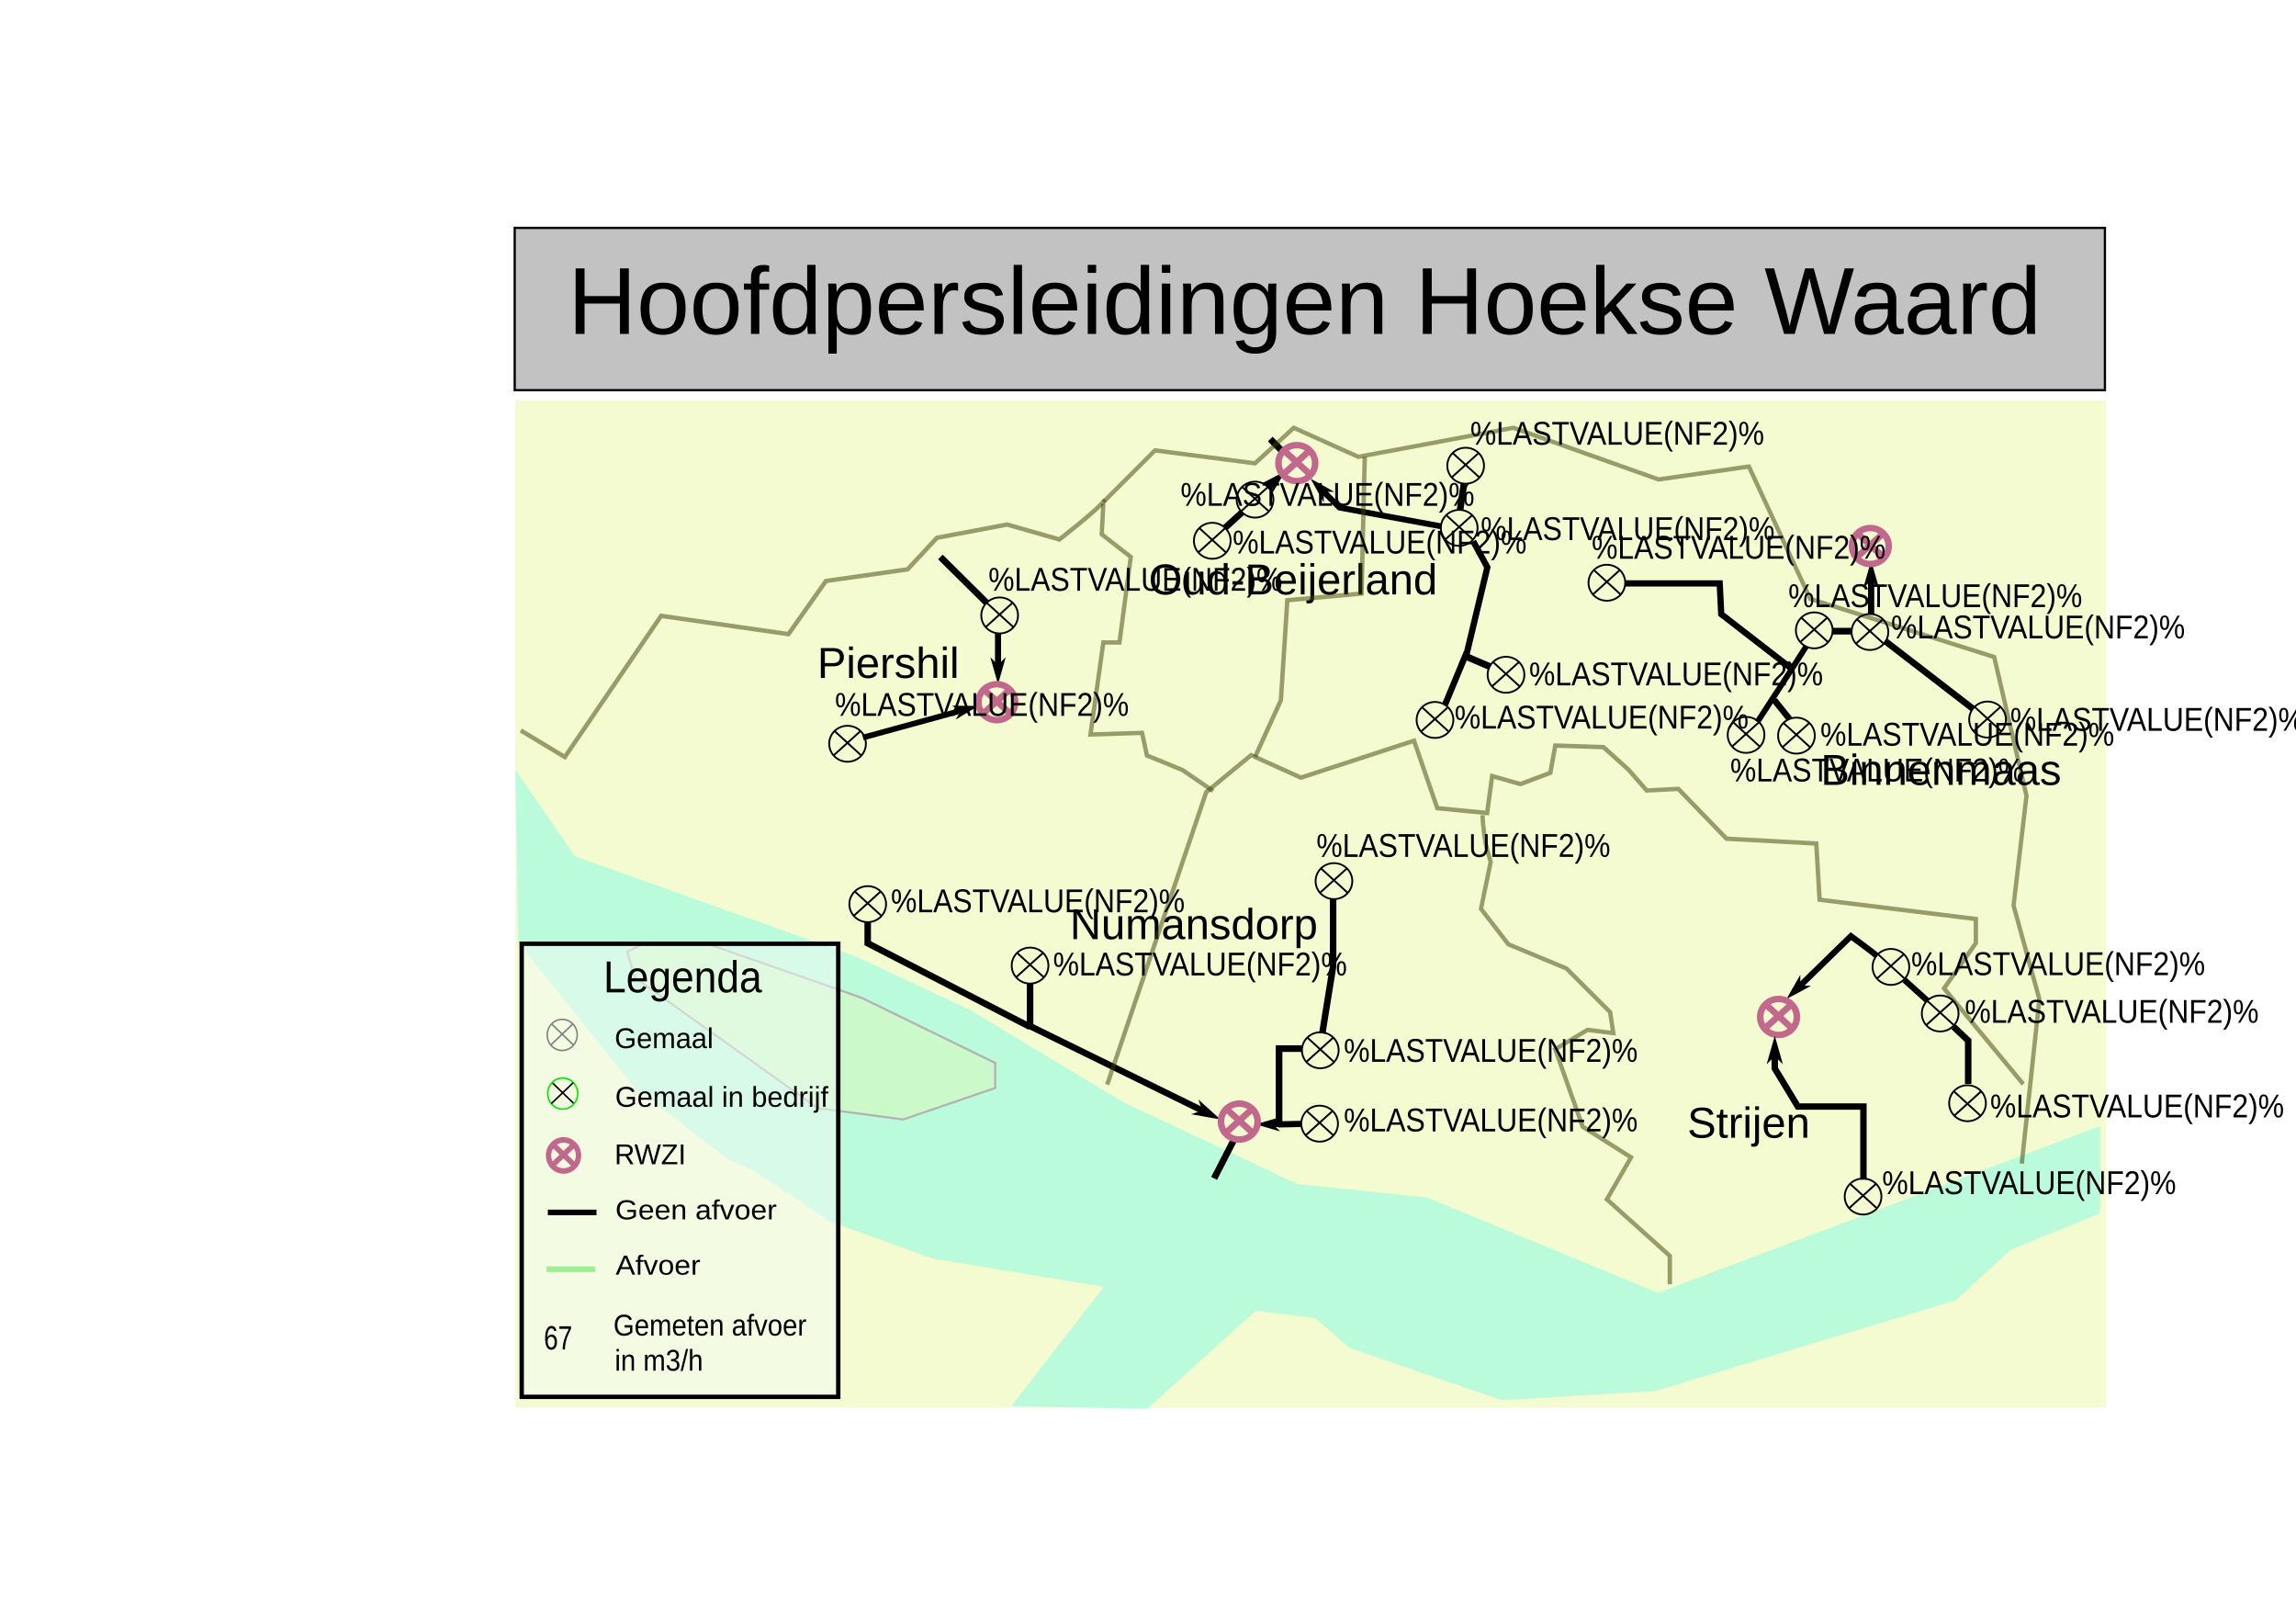
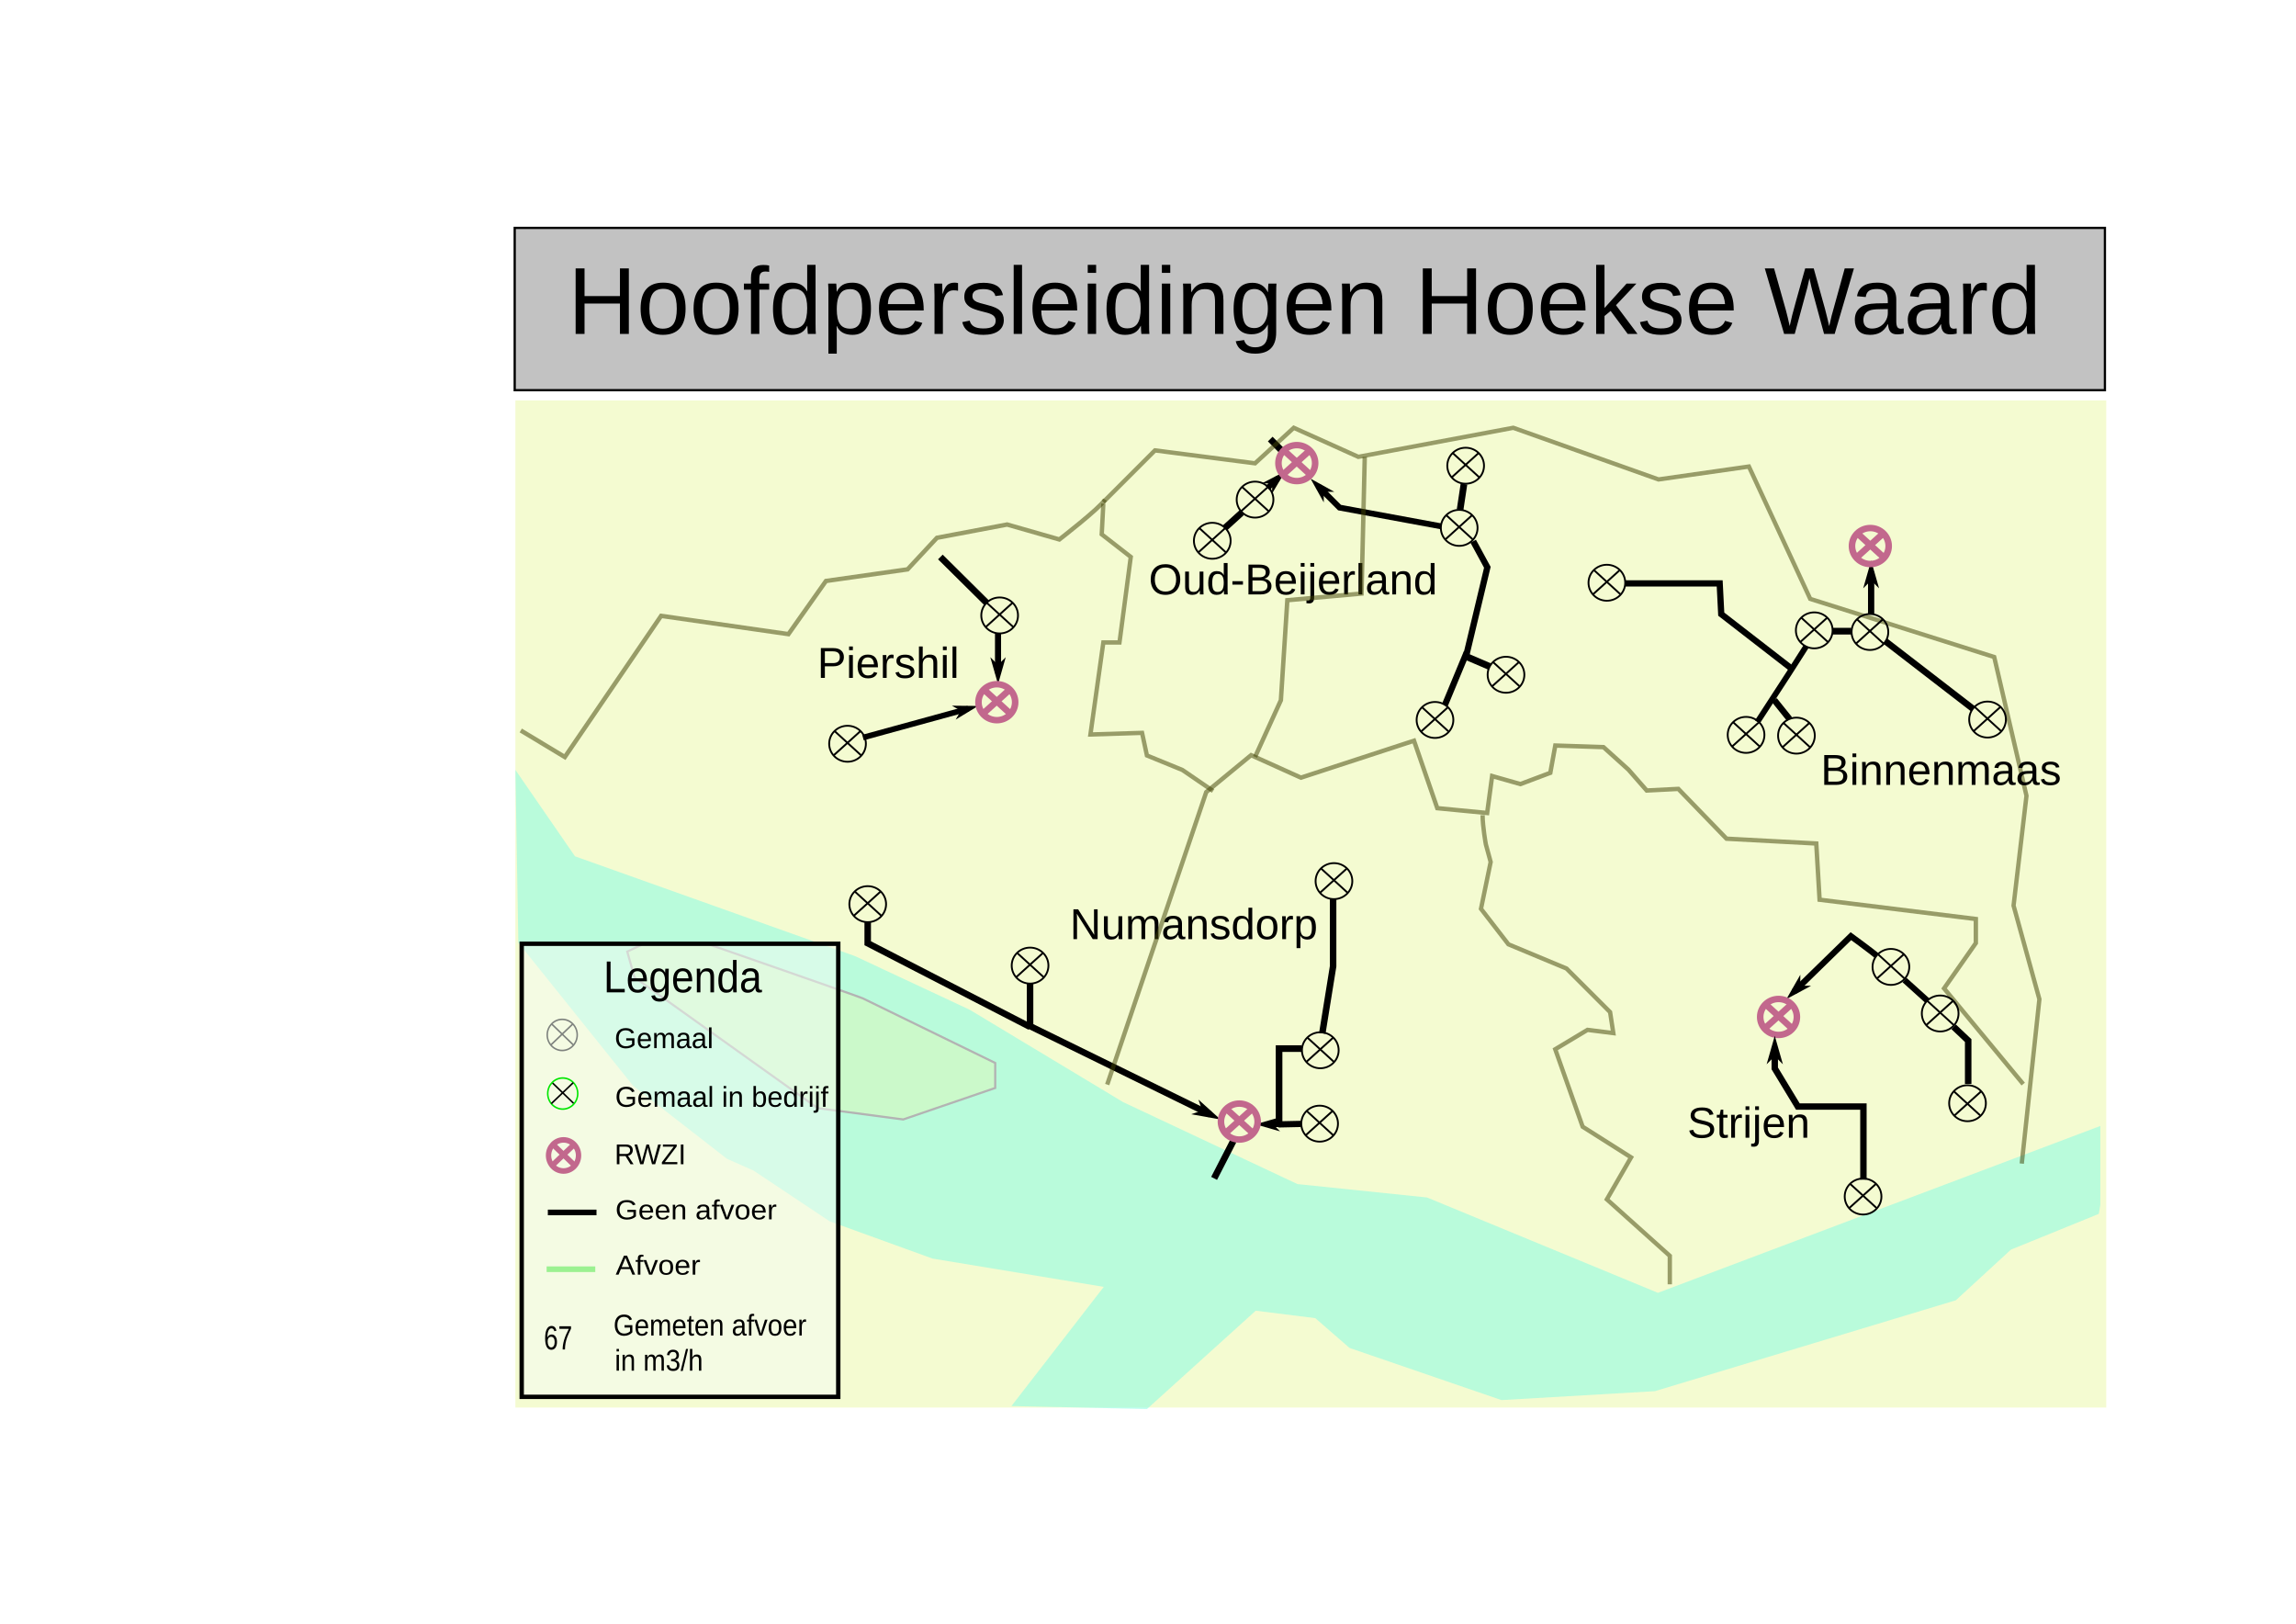
<svg xmlns="http://www.w3.org/2000/svg" width="1052.362" height="744.094" id="svg3500" version="1.1" viewBox="0 0 1060.714 530.303" preserveAspectRatio="xMidYMid meet">
  <defs id="defs3502">
    <marker style="overflow:visible" id="Arrow1Send" refX="0" refY="0" orient="auto">
      <path transform="matrix(-0.2,0,0,-0.2,-1.2,0)" style="fill-rule:evenodd;stroke:#000000;stroke-width:1pt;marker-start:none" d="M 0,0 5,-5 -12.5,0 5,5 0,0 z" id="path4733" />
    </marker>
  </defs>
  <rect style="fill:#eaf7a6;fill-opacity:0.518;stroke:none;stroke-width:0.989;stroke-miterlimit:4;stroke-opacity:0.518;stroke-dasharray:none;stroke-dashoffset:0" id="rect3895" width="734.967" height="465.207" x="238.1" y="75.105" />
  <path style="fill:#82fae4;fill-opacity:0.518;stroke:none" d="m 238.104,245.773 27.527,39.913 129.375,46.107 52.989,24.774 70.881,42.666 80.515,37.849 59.87,6.193 106.665,44.042 204.384,-77.074 0,36.473 -0.688,4.129 -40.602,16.516 -25.462,23.398 -139.009,41.978 -70.881,4.129 -70.193,-24.086 -15.828,-13.763 -27.527,-3.441 -50.236,45.419 -62.623,-1.376 42.666,-55.053 -79.139,-13.075 -47.483,-17.204 -35.096,-23.398 -12.387,-5.505 -43.354,-33.72 -52.989,-66.064 -1.376,-79.827 z" id="path3111" />
  <rect style="fill:#c2c2c2;stroke:#000000;stroke-width:1.04" height="74.96" width="734.655" y="-4.579" x="237.784" id="rectTitel" />
  <text style="font-size:44px;font-family:Arial" y="44.381" x="262.328" id="Titel">Hoofdpersleidingen Hoekse Waard</text>
  <g transform="translate(108.828,-128.203) scale(0.97893,0.986108) " id="1">
    <text id="2" xml:space="preserve" x="567.663" y="497.303" style="font-size:14.998px;font-style:normal;font-weight:normal;text-align:start;text-anchor:start;fill:#000000;font-family:Times New Roman" />
  </g>
  <g transform="translate(160.294,-145.181) scale(0.97893,0.986108) " id="1-8">
    <text id="2-4" xml:space="preserve" x="567.663" y="497.303" style="font-size:14.998px;font-style:normal;font-weight:normal;text-align:start;text-anchor:start;fill:#000000;font-family:Times New Roman" />
  </g>
  <path id="path4074" d="m 599.521,410.474 0,0 z" style="fill:none;stroke:#6e6e6e;stroke-width:4.913;stroke-linecap:butt;stroke-linejoin:miter;stroke-miterlimit:4;stroke-opacity:1;stroke-dasharray:none" />
  <path id="path4082" d="m 479.091,358.273 0,0 z" style="fill:none;stroke:#6e6e6e;stroke-width:4.913;stroke-linecap:butt;stroke-linejoin:miter;stroke-miterlimit:4;stroke-opacity:1;stroke-dasharray:none" />
  <text style="font-size:20px;font-family:Arial" y="323.939" x="494.27" id="naarnumansdorp">Numansdorp</text>
  <text style="font-size:20px;font-family:Arial" y="164.717" x="530.661" id="naaroudbeijerland">Oud-Beijerland</text>
  <text style="font-size:20px;font-family:Arial" y="415.669" x="779.504" id="naarstrijen">Strijen</text>
  <line x1="407.105" y1="313.087" x2="394.949" y2="301.979" style="stroke:#000000;stroke-width:0.861;stroke-opacity:1" id="line67-4" />
  <circle transform="matrix(0.848036,0,0,0.830986,277.9092,37.71419)" cx="145" cy="325" r="10" style="fill:none;stroke:#000000;stroke-width:1;stroke-opacity:1" id="pomprgnieuwendijk" d="m 155,325 c 0,5.523 -4.477,10 -10,10 -5.523,0 -10,-4.477 -10,-10 0,-5.523 4.477,-10 10,-10 5.523,0 10,4.477 10,10 z" />
  <line x1="406.794" y1="301.984" x2="394.426" y2="313.163" style="stroke:#000000;stroke-width:0.872;stroke-opacity:1" id="line69-4-13" />
  <line x1="482.105" y1="341.468" x2="469.949" y2="330.36" style="stroke:#000000;stroke-width:0.861;stroke-opacity:1" id="line67-4-6" />
  <circle transform="matrix(0.848036,0,0,0.830986,352.9092,66.09519)" cx="145" cy="325" r="10" style="fill:none;stroke:#000000;stroke-width:1;stroke-opacity:1" id="pomprgzuidbeijerland" d="m 155,325 c 0,5.523 -4.477,10 -10,10 -5.523,0 -10,-4.477 -10,-10 0,-5.523 4.477,-10 10,-10 5.523,0 10,4.477 10,10 z" />
  <line x1="481.794" y1="330.365" x2="469.426" y2="341.544" style="stroke:#000000;stroke-width:0.872;stroke-opacity:1" id="line69-4-13-3" />
  <line x1="615.874" y1="414.476" x2="603.718" y2="403.368" style="stroke:#000000;stroke-width:0.861;stroke-opacity:1" id="line67-4-4" />
  <circle transform="matrix(0.848036,0,0,0.830986,486.6782,139.1032)" cx="145" cy="325" r="10" style="fill:none;stroke:#000000;stroke-width:1;stroke-opacity:1" id="pomprgnumansdorp" d="m 155,325 c 0,5.523 -4.477,10 -10,10 -5.523,0 -10,-4.477 -10,-10 0,-5.523 4.477,-10 10,-10 5.523,0 10,4.477 10,10 z" />
  <line x1="615.563" y1="403.373" x2="603.195" y2="414.552" style="stroke:#000000;stroke-width:0.872;stroke-opacity:1" id="line69-4-13-9" />
  <line x1="622.495" y1="302.45" x2="610.339" y2="291.342" style="stroke:#000000;stroke-width:0.861;stroke-opacity:1" id="line67-4-5" />
  <circle transform="matrix(0.848036,0,0,0.830986,493.2991,27.07719)" cx="145" cy="325" r="10" style="fill:none;stroke:#000000;stroke-width:1;stroke-opacity:1" id="pomprgklaaswaal" d="m 155,325 c 0,5.523 -4.477,10 -10,10 -5.523,0 -10,-4.477 -10,-10 0,-5.523 4.477,-10 10,-10 5.523,0 10,4.477 10,10 z" />
  <line x1="622.184" y1="291.347" x2="609.816" y2="302.526" style="stroke:#000000;stroke-width:0.872;stroke-opacity:1" id="line69-4-13-33" />
  <line x1="616.185" y1="380.579" x2="604.029" y2="369.471" style="stroke:#000000;stroke-width:0.861;stroke-opacity:1" id="line67-4-68" />
  <circle transform="matrix(0.848036,0,0,0.830986,486.9891,105.2062)" cx="145" cy="325" r="10" style="fill:none;stroke:#000000;stroke-width:1;stroke-opacity:1" id="pomprgnumansdorpnoord" d="m 155,325 c 0,5.523 -4.477,10 -10,10 -5.523,0 -10,-4.477 -10,-10 0,-5.523 4.477,-10 10,-10 5.523,0 10,4.477 10,10 z" />
  <line x1="615.874" y1="369.476" x2="603.506" y2="380.655" style="stroke:#000000;stroke-width:0.872;stroke-opacity:1" id="line69-4-13-98" />
  <path id="leidingKlaaswaalNumansdorpnoord" d="m 601.369,374.508 -10.462,0 0,34.934" style="fill:none;stroke:#000000;stroke-width:3.066;stroke-linecap:butt;stroke-linejoin:miter;stroke-miterlimit:4;stroke-opacity:1;stroke-dasharray:none" />
  <path id="path7607" d="m 591.094,409.475 -6.533,0" style="fill:none;stroke:#000000;stroke-width:2.562;stroke-linecap:butt;stroke-linejoin:miter;stroke-miterlimit:4;stroke-opacity:1;stroke-dasharray:none;marker-end:url(#Arrow1Send)" />
  <path id="effluentNumansdorp" d="m 569.799,417.124 -8.903,17.33" style="fill:none;stroke:#000000;stroke-width:3.043;stroke-linecap:butt;stroke-linejoin:miter;stroke-miterlimit:4;stroke-opacity:1;stroke-dasharray:none" />
  <path id="leidingKlaaswaal" d="m 610.875,367.475 5,-31 0,-31" style="fill:none;stroke:#000000;stroke-width:3;stroke-linecap:butt;stroke-linejoin:miter;stroke-miterlimit:4;stroke-opacity:1;stroke-dasharray:none" />
  <path id="leidingNieuwendijkZuidbeijerland" d="m 474.912,363.647 84.178,41.266" style="fill:none;stroke:#000000;stroke-width:2.97;stroke-linecap:butt;stroke-linejoin:miter;stroke-miterlimit:4;stroke-opacity:1;stroke-dasharray:none;marker-end:url(#Arrow1Send)" />
  <path id="leidingZuidbeijerland" d="m 475.875,364.475 0,-20" style="fill:none;stroke:#000000;stroke-width:3;stroke-linecap:butt;stroke-linejoin:miter;stroke-miterlimit:4;stroke-opacity:1;stroke-dasharray:none" />
  <path id="leidingNieuwendijk" d="m 475.883,364.484 -75.017,-38.643 0,-9.661" style="fill:none;stroke:#000000;stroke-width:3;stroke-linecap:butt;stroke-linejoin:miter;stroke-miterlimit:4;stroke-opacity:1;stroke-dasharray:none" />
  <path id="path7621" d="m 684.936,266.692 c 0,5.219 1.491,13.421 1.491,13.421 l 2.237,8.201 -4.474,21.622 12.675,16.403 26.841,11.184 20.131,20.131 1.491,9.693 -11.929,-1.491 -14.912,8.947 12.675,35.788 22.368,14.166 -11.184,19.385 29.078,26.096 0,13.136" style="fill:none;stroke:#434406;stroke-width:2;stroke-linecap:butt;stroke-linejoin:miter;stroke-miterlimit:4;stroke-opacity:0.518;stroke-dasharray:none" />
  <path id="path7625" d="m 560.424,255.508 -14.166,-9.693 -16.403,-6.71 -2.237,-10.438 -23.859,0.746 5.965,-42.498 7.456,0 5.219,-39.516 -13.421,-10.438 0.746,-14.166" style="fill:none;stroke:#434406;stroke-width:2;stroke-linecap:butt;stroke-linejoin:miter;stroke-miterlimit:4;stroke-opacity:0.518;stroke-dasharray:none" />
  <line x1="669.172" y1="228.005" x2="657.016" y2="216.897" style="stroke:#000000;stroke-width:0.861;stroke-opacity:1" id="line67-4-5-7" />
  <circle transform="matrix(0.848036,0,0,0.830986,539.9761,-47.36781)" cx="145" cy="325" r="10" style="fill:none;stroke:#000000;stroke-width:1;stroke-opacity:1" id="pomprgwestmaas" d="m 155,325 c 0,5.523 -4.477,10 -10,10 -5.523,0 -10,-4.477 -10,-10 0,-5.523 4.477,-10 10,-10 5.523,0 10,4.477 10,10 z" />
  <line x1="668.861" y1="216.902" x2="656.493" y2="228.081" style="stroke:#000000;stroke-width:0.872;stroke-opacity:1" id="line69-4-13-33-2" />
  <line x1="701.978" y1="207.129" x2="689.822" y2="196.021" style="stroke:#000000;stroke-width:0.861;stroke-opacity:1" id="line67-4-5-8" />
  <circle transform="matrix(0.848036,0,0,0.830986,572.7822,-68.24381)" cx="145" cy="325" r="10" style="fill:none;stroke:#000000;stroke-width:1;stroke-opacity:1" id="pomprgMijnsheerenland" d="m 155,325 c 0,5.523 -4.477,10 -10,10 -5.523,0 -10,-4.477 -10,-10 0,-5.523 4.477,-10 10,-10 5.523,0 10,4.477 10,10 z" />
  <line x1="701.667" y1="196.026" x2="689.299" y2="207.205" style="stroke:#000000;stroke-width:0.872;stroke-opacity:1" id="line69-4-13-33-0" />
  <line x1="683.338" y1="110.575" x2="671.182" y2="99.467" style="stroke:#000000;stroke-width:0.861;stroke-opacity:1" id="line67-4-5-1" />
  <circle transform="matrix(0.848036,0,0,0.830986,554.1422,-164.7978)" cx="145" cy="325" r="10" style="fill:none;stroke:#000000;stroke-width:1;stroke-opacity:1" id="pomprgheienoord" d="m 155,325 c 0,5.523 -4.477,10 -10,10 -5.523,0 -10,-4.477 -10,-10 0,-5.523 4.477,-10 10,-10 5.523,0 10,4.477 10,10 z" />
  <line x1="683.027" y1="99.472" x2="670.659" y2="110.651" style="stroke:#000000;stroke-width:0.872;stroke-opacity:1" id="line69-4-13-33-8" />
  <line x1="680.356" y1="139.28" x2="668.2" y2="128.172" style="stroke:#000000;stroke-width:0.861;stroke-opacity:1" id="line67-4-5-2" />
  <circle transform="matrix(0.848036,0,0,0.830986,551.1602,-136.0928)" cx="145" cy="325" r="10" style="fill:none;stroke:#000000;stroke-width:1;stroke-opacity:1" id="pomprgnieuweweg" d="m 155,325 c 0,5.523 -4.477,10 -10,10 -5.523,0 -10,-4.477 -10,-10 0,-5.523 4.477,-10 10,-10 5.523,0 10,4.477 10,10 z" />
  <line x1="680.045" y1="128.177" x2="667.677" y2="139.356" style="stroke:#000000;stroke-width:0.872;stroke-opacity:1" id="line69-4-13-33-25" />
  <line x1="566.281" y1="145.245" x2="554.125" y2="134.137" style="stroke:#000000;stroke-width:0.861;stroke-opacity:1" id="line67-4-5-5" />
  <circle transform="matrix(0.848036,0,0,0.830986,437.0851,-130.1278)" cx="145" cy="325" r="10" style="fill:none;stroke:#000000;stroke-width:1;stroke-opacity:1" id="pomprgirenestraat" d="m 155,325 c 0,5.523 -4.477,10 -10,10 -5.523,0 -10,-4.477 -10,-10 0,-5.523 4.477,-10 10,-10 5.523,0 10,4.477 10,10 z" />
  <line x1="565.97" y1="134.142" x2="553.602" y2="145.321" style="stroke:#000000;stroke-width:0.872;stroke-opacity:1" id="line69-4-13-33-9" />
  <line x1="586.039" y1="126.233" x2="573.883" y2="115.125" style="stroke:#000000;stroke-width:0.861;stroke-opacity:1" id="line67-4-5-6" />
  <circle transform="matrix(0.848036,0,0,0.830986,456.8431,-149.1398)" cx="145" cy="325" r="10" style="fill:none;stroke:#000000;stroke-width:1;stroke-opacity:1" id="pomprgdegorzen" d="m 155,325 c 0,5.523 -4.477,10 -10,10 -5.523,0 -10,-4.477 -10,-10 0,-5.523 4.477,-10 10,-10 5.523,0 10,4.477 10,10 z" />
  <line x1="585.728" y1="115.13" x2="573.36" y2="126.309" style="stroke:#000000;stroke-width:0.872;stroke-opacity:1" id="line69-4-13-33-82" />
  <path id="leidingWestmaas" d="m 667.52,215.777 10.119,-24.379" style="fill:none;stroke:#000000;stroke-width:2.875;stroke-linecap:butt;stroke-linejoin:miter;stroke-miterlimit:4;stroke-opacity:1;stroke-dasharray:none" />
  <path id="leidingMijnsheerenland" d="m 676.213,192.902 11.859,5.07" style="fill:none;stroke:#000000;stroke-width:3.16;stroke-linecap:butt;stroke-linejoin:miter;stroke-miterlimit:4;stroke-opacity:1;stroke-dasharray:none" />
  <path id="leidingHeienoord" d="m 674.536,125.598 1.788,-11.853" style="fill:none;stroke:#000000;stroke-width:3.076;stroke-linecap:butt;stroke-linejoin:miter;stroke-miterlimit:4;stroke-opacity:1;stroke-dasharray:none" />
  <path id="leidingNieuweweg" d="m 665.831,133.279 -46.983,-8.668 -9.966,-9.952" style="fill:none;stroke:#000000;stroke-width:2.72;stroke-linecap:butt;stroke-linejoin:miter;stroke-miterlimit:4;stroke-opacity:1;stroke-dasharray:none;marker-end:url(#Arrow1Send)" />
  <path id="leidingDegorzen" d="m 585.582,115.569 4.844,-4.561" style="fill:none;stroke:#000000;stroke-width:2.616;stroke-linecap:butt;stroke-linejoin:miter;stroke-miterlimit:4;stroke-opacity:1;stroke-dasharray:none;marker-end:url(#Arrow1Send)" />
  <path id="leidingIrenestraat" d="m 565.965,133.935 7.65,-6.951" style="fill:none;stroke:#000000;stroke-width:3;stroke-linecap:butt;stroke-linejoin:miter;stroke-miterlimit:4;stroke-opacity:1;stroke-dasharray:none" />
  <path id="path7795" d="m 592.641,98.813 -5.814,-5.86" style="fill:none;stroke:#000000;stroke-width:3.058;stroke-linecap:butt;stroke-linejoin:miter;stroke-miterlimit:4;stroke-opacity:1;stroke-dasharray:none" />
  <line x1="866.939" y1="448.139" x2="854.783" y2="437.031" style="stroke:#000000;stroke-width:0.861;stroke-opacity:1" id="line67-4-4-1" />
  <circle transform="matrix(0.848036,0,0,0.830986,737.7432,172.7662)" cx="145" cy="325" r="10" style="fill:none;stroke:#000000;stroke-width:1;stroke-opacity:1" id="pomprgstrijensas" d="m 155,325 c 0,5.523 -4.477,10 -10,10 -5.523,0 -10,-4.477 -10,-10 0,-5.523 4.477,-10 10,-10 5.523,0 10,4.477 10,10 z" />
  <line x1="866.628" y1="437.036" x2="854.26" y2="448.215" style="stroke:#000000;stroke-width:0.872;stroke-opacity:1" id="line69-4-13-9-1" />
  <line x1="879.8" y1="342.08" x2="867.644" y2="330.972" style="stroke:#000000;stroke-width:0.861;stroke-opacity:1" id="line67-4-4-6" />
  <circle transform="matrix(0.848036,0,0,0.830986,750.6042,66.70719)" cx="145" cy="325" r="10" style="fill:none;stroke:#000000;stroke-width:1;stroke-opacity:1" id="pomprgzweedsestraat" d="m 155,325 c 0,5.523 -4.477,10 -10,10 -5.523,0 -10,-4.477 -10,-10 0,-5.523 4.477,-10 10,-10 5.523,0 10,4.477 10,10 z" />
  <line x1="879.489" y1="330.977" x2="867.121" y2="342.156" style="stroke:#000000;stroke-width:0.872;stroke-opacity:1" id="line69-4-13-9-7" />
  <line x1="914.848" y1="405.387" x2="902.692" y2="394.279" style="stroke:#000000;stroke-width:0.861;stroke-opacity:1" id="line67-4-4-19" />
  <circle transform="matrix(0.848036,0,0,0.830986,785.9958,129.6703)" cx="145" cy="325" r="10" style="fill:none;stroke:#000000;stroke-width:1;stroke-opacity:1" id="pomprgschenkel" d="m 155,325 c 0,5.523 -4.477,10 -10,10 -5.523,0 -10,-4.477 -10,-10 0,-5.523 4.477,-10 10,-10 5.523,0 10,4.477 10,10 z" />
  <line x1="915.225" y1="394.284" x2="902.857" y2="405.463" style="stroke:#000000;stroke-width:0.872;stroke-opacity:1" id="line69-4-13-9-9" />
  <path id="leidingSchenkel" d="m 909.272,390.808 0,-20 -6.713,-6.361" style="fill:none;stroke:#000000;stroke-width:3;stroke-linecap:butt;stroke-linejoin:miter;stroke-miterlimit:4;stroke-opacity:1;stroke-dasharray:none" />
  <path id="leidingZweedsestraat" d="m 866.973,331.554 c -2.396,-2.045 -11.883,-8.977 -11.883,-8.977 l -26.21,25.568" style="fill:none;stroke:#000000;stroke-width:2.805;stroke-linecap:butt;stroke-linejoin:miter;stroke-miterlimit:4;stroke-opacity:1;stroke-dasharray:none;marker-end:url(#Arrow1Send)" />
  <g style="fill:none;stroke:#c2688d;stroke-width:3.574;stroke-miterlimit:4;stroke-opacity:1;stroke-dasharray:none" id="g5198-33-8-5-4" transform="matrix(0.848036,0,0,0.830986,261.9546,210.3132)">
    <line id="line67-4-4-3-2" style="fill:none;stroke:#c2688d;stroke-width:3.574;stroke-miterlimit:4;stroke-opacity:1;stroke-dasharray:none" y2="173.013" x2="653.013" y1="186.38" x1="667.347" />
    <circle d="m 155,325 c 0,5.523 -4.477,10 -10,10 -5.523,0 -10,-4.477 -10,-10 0,-5.523 4.477,-10 10,-10 5.523,0 10,4.477 10,10 z" id="circle71-1-9-2-2" style="fill:none;stroke:#c2688d;stroke-width:3.574;stroke-miterlimit:4;stroke-opacity:1;stroke-dasharray:none" r="10" cy="325" cx="145" transform="translate(515,-145)" />
    <line id="line69-4-13-9-5-0" style="fill:none;stroke:#c2688d;stroke-width:3.574;stroke-miterlimit:4;stroke-opacity:1;stroke-dasharray:none" y2="186.472" x2="652.396" y1="173.019" x1="666.981" />
  </g>
  <g style="fill:none;stroke:#c2688d;stroke-width:3.574;stroke-miterlimit:4;stroke-opacity:1;stroke-dasharray:none" id="g5198-33-8-5" transform="matrix(0.848036,0,0,0.830986,12.83561,258.6362)">
    <line id="line67-4-4-3" style="fill:none;stroke:#c2688d;stroke-width:3.574;stroke-miterlimit:4;stroke-opacity:1;stroke-dasharray:none" y2="173.013" x2="653.013" y1="186.38" x1="667.347" />
    <circle d="m 155,325 c 0,5.523 -4.477,10 -10,10 -5.523,0 -10,-4.477 -10,-10 0,-5.523 4.477,-10 10,-10 5.523,0 10,4.477 10,10 z" id="circle71-1-9-2" style="fill:none;stroke:#c2688d;stroke-width:3.574;stroke-miterlimit:4;stroke-opacity:1;stroke-dasharray:none" r="10" cy="325" cx="145" transform="translate(515,-145)" />
    <line id="line69-4-13-9-5" style="fill:none;stroke:#c2688d;stroke-width:3.574;stroke-miterlimit:4;stroke-opacity:1;stroke-dasharray:none" y2="186.472" x2="652.396" y1="173.019" x1="666.981" />
  </g>
  <g style="fill:none;stroke:#c2688d;stroke-width:3.574;stroke-miterlimit:4;stroke-opacity:1;stroke-dasharray:none" id="g5198-33-8-5-7" transform="matrix(0.848036,0,0,0.830986,39.39661,-45.51584)">
    <line id="line67-4-4-3-7" style="fill:none;stroke:#c2688d;stroke-width:3.574;stroke-miterlimit:4;stroke-opacity:1;stroke-dasharray:none" y2="173.013" x2="653.013" y1="186.38" x1="667.347" />
    <circle d="m 155,325 c 0,5.523 -4.477,10 -10,10 -5.523,0 -10,-4.477 -10,-10 0,-5.523 4.477,-10 10,-10 5.523,0 10,4.477 10,10 z" id="circle71-1-9-2-0" style="fill:none;stroke:#c2688d;stroke-width:3.574;stroke-miterlimit:4;stroke-opacity:1;stroke-dasharray:none" r="10" cy="325" cx="145" transform="translate(515,-145)" />
    <line id="line69-4-13-9-5-2" style="fill:none;stroke:#c2688d;stroke-width:3.574;stroke-miterlimit:4;stroke-opacity:1;stroke-dasharray:none" y2="186.472" x2="652.396" y1="173.019" x1="666.981" />
  </g>
  <path id="path7968" d="m 511.512,391.125 45.745,-135.092 20.734,-17.063 23.038,10.386 52.218,-17.063 10.751,31.159 23.038,2.226 2.304,-17.063 13.055,3.709 13.822,-5.193 2.304,-12.612 22.27,0.742 11.519,10.386 8.447,9.644 14.59,-0.742 22.27,22.998 41.467,2.226 1.536,25.966 72.184,8.903 0,11.128 -14.679,20.934 36.571,44.19" style="fill:none;stroke:#434406;stroke-width:2.025;stroke-linecap:butt;stroke-linejoin:miter;stroke-miterlimit:4;stroke-opacity:0.518;stroke-dasharray:none" />
  <path id="path7978" d="m 510.514,120.92 c -2.262,3.836 -21.112,18.412 -21.112,18.412 l -24.127,-6.904 -32.421,6.137 -13.572,14.576 -37.699,5.37 -17.342,24.549 -58.811,-8.439 -44.485,65.209 -20.358,-12.275" style="fill:none;stroke:#434406;stroke-width:2.04;stroke-linecap:butt;stroke-linejoin:miter;stroke-miterlimit:4;stroke-opacity:0.518;stroke-dasharray:none" />
  <path id="path7982" d="m 934.019,427.626 8.145,-75.937 -11.929,-43.244 5.965,-50.7 -14.912,-64.12 -84.997,-26.841 -28.332,-61.138 -41.753,5.965 -67.103,-23.859 -71.576,13.421 -29.823,-13.421 -17.894,16.403 -46.226,-5.965 -23.859,23.859" style="fill:none;stroke:#434406;stroke-width:2;stroke-linecap:butt;stroke-linejoin:miter;stroke-miterlimit:4;stroke-opacity:0.518;stroke-dasharray:none" />
  <path id="path7984" d="m 579.825,239.762 11.922,-26.175 2.98,-46.191 34.276,-3.079 1.49,-63.128" style="fill:none;stroke:#434406;stroke-width:2.032;stroke-linecap:butt;stroke-linejoin:miter;stroke-miterlimit:4;stroke-opacity:0.518;stroke-dasharray:none" />
  <line x1="748.577" y1="164.63" x2="736.421" y2="153.522" style="stroke:#000000;stroke-width:0.861;stroke-opacity:1" id="line67-4-5-8-3" />
  <circle transform="matrix(0.848036,0,0,0.830986,619.3812,-110.7428)" cx="145" cy="325" r="10" style="fill:none;stroke:#000000;stroke-width:1;stroke-opacity:1" id="pomprgblaaksedijk" d="m 155,325 c 0,5.523 -4.477,10 -10,10 -5.523,0 -10,-4.477 -10,-10 0,-5.523 4.477,-10 10,-10 5.523,0 10,4.477 10,10 z" />
  <line x1="748.266" y1="153.527" x2="735.898" y2="164.706" style="stroke:#000000;stroke-width:0.872;stroke-opacity:1" id="line69-4-13-33-0-3" />
  <line x1="812.884" y1="234.901" x2="800.728" y2="223.794" style="stroke:#000000;stroke-width:0.861;stroke-opacity:1" id="line67-4-5-8-9" />
  <circle transform="matrix(0.848036,0,0,0.830986,683.6881,-40.47081)" cx="145" cy="325" r="10" style="fill:none;stroke:#000000;stroke-width:1;stroke-opacity:1" id="pomprgboezemkade" d="m 155,325 c 0,5.523 -4.477,10 -10,10 -5.523,0 -10,-4.477 -10,-10 0,-5.523 4.477,-10 10,-10 5.523,0 10,4.477 10,10 z" />
  <line x1="812.573" y1="223.799" x2="800.205" y2="234.978" style="stroke:#000000;stroke-width:0.872;stroke-opacity:1" id="line69-4-13-33-0-0" />
  <line x1="924.442" y1="227.819" x2="912.286" y2="216.711" style="stroke:#000000;stroke-width:0.861;stroke-opacity:1" id="line67-4-5-8-6" />
  <circle transform="matrix(0.848036,0,0,0.830986,795.2461,-47.55381)" cx="145" cy="325" r="10" style="fill:none;stroke:#000000;stroke-width:1;stroke-opacity:1" id="pomprgmijlpolder" d="m 155,325 c 0,5.523 -4.477,10 -10,10 -5.523,0 -10,-4.477 -10,-10 0,-5.523 4.477,-10 10,-10 5.523,0 10,4.477 10,10 z" />
  <line x1="924.131" y1="216.716" x2="911.763" y2="227.895" style="stroke:#000000;stroke-width:0.872;stroke-opacity:1" id="line69-4-13-33-0-8" />
  <line x1="844.385" y1="186.625" x2="832.229" y2="175.517" style="stroke:#000000;stroke-width:0.861;stroke-opacity:1" id="line67-4-5-8-0" />
  <circle transform="matrix(0.848036,0,0,0.830986,715.1892,-88.74781)" cx="145" cy="325" r="10" style="fill:none;stroke:#000000;stroke-width:1;stroke-opacity:1" id="pomprgnassaulaan" d="m 155,325 c 0,5.523 -4.477,10 -10,10 -5.523,0 -10,-4.477 -10,-10 0,-5.523 4.477,-10 10,-10 5.523,0 10,4.477 10,10 z" />
  <line x1="844.074" y1="175.522" x2="831.706" y2="186.701" style="stroke:#000000;stroke-width:0.872;stroke-opacity:1" id="line69-4-13-33-0-6" />
  <line x1="870.107" y1="187.371" x2="857.951" y2="176.263" style="stroke:#000000;stroke-width:0.861;stroke-opacity:1" id="line67-4-5-8-8" />
  <circle transform="matrix(0.848036,0,0,0.830986,740.9112,-88.00181)" cx="145" cy="325" r="10" style="fill:none;stroke:#000000;stroke-width:1;stroke-opacity:1" id="pomprgsimonsdijkje" d="m 155,325 c 0,5.523 -4.477,10 -10,10 -5.523,0 -10,-4.477 -10,-10 0,-5.523 4.477,-10 10,-10 5.523,0 10,4.477 10,10 z" />
  <line x1="869.796" y1="176.268" x2="857.428" y2="187.447" style="stroke:#000000;stroke-width:0.872;stroke-opacity:1" id="line69-4-13-33-0-1" />
  <path id="leidingBlaaksedijk" d="m 750.86,159.639 43.608,0 0.721,14.194 32.076,24.839" style="fill:none;stroke:#000000;stroke-width:2.878;stroke-linecap:butt;stroke-linejoin:miter;stroke-miterlimit:4;stroke-opacity:1;stroke-dasharray:none" />
  <path id="leidingBoezemkade" d="m 811.888,223.619 14.415,-22.158 8.108,-12.714" style="fill:none;stroke:#000000;stroke-width:2.658;stroke-linecap:butt;stroke-linejoin:miter;stroke-miterlimit:4;stroke-opacity:1;stroke-dasharray:none" />
  <path id="leidingMijlpolder" d="m 870.86,186.208 40.555,31.282" style="fill:none;stroke:#000000;stroke-width:3;stroke-linecap:butt;stroke-linejoin:miter;stroke-miterlimit:4;stroke-opacity:1;stroke-dasharray:none" />
  <path id="leidingNassaulaan" d="m 846.858,181.695 8.362,0" style="fill:none;stroke:#000000;stroke-width:3.082;stroke-linecap:butt;stroke-linejoin:miter;stroke-miterlimit:4;stroke-opacity:1;stroke-dasharray:none" />
  <path id="leidingSimonsdijkje" d="m 864.436,173.816 0,-19.582" style="fill:none;stroke:#000000;stroke-width:2.887;stroke-linecap:butt;stroke-linejoin:miter;stroke-miterlimit:4;stroke-opacity:1;stroke-dasharray:none;marker-end:url(#Arrow1Send)" />
  <g style="fill:none;stroke:#c2688d;stroke-width:3.574;stroke-miterlimit:4;stroke-opacity:1;stroke-dasharray:none" id="g5198-33-8-5-4-8-8" transform="matrix(0.848036,0,0,0.830986,304.3596,-7.211843)">
    <line id="line67-4-4-3-2-3-1" style="fill:none;stroke:#c2688d;stroke-width:3.574;stroke-miterlimit:4;stroke-opacity:1;stroke-dasharray:none" y2="173.013" x2="653.013" y1="186.38" x1="667.347" />
    <circle d="m 155,325 c 0,5.523 -4.477,10 -10,10 -5.523,0 -10,-4.477 -10,-10 0,-5.523 4.477,-10 10,-10 5.523,0 10,4.477 10,10 z" id="circle71-1-9-2-2-7-7" style="fill:none;stroke:#c2688d;stroke-width:3.574;stroke-miterlimit:4;stroke-opacity:1;stroke-dasharray:none" r="10" cy="325" cx="145" transform="translate(515,-145)" />
    <line id="line69-4-13-9-5-0-5-0" style="fill:none;stroke:#c2688d;stroke-width:3.574;stroke-miterlimit:4;stroke-opacity:1;stroke-dasharray:none" y2="186.472" x2="652.396" y1="173.019" x1="666.981" />
  </g>
  <path id="path8163" d="m 434.441,147.419 21.207,21.021" style="fill:none;stroke:#000000;stroke-width:3.042;stroke-linecap:butt;stroke-linejoin:miter;stroke-miterlimit:4;stroke-opacity:1;stroke-dasharray:none" />
  <line x1="468.051" y1="179.728" x2="455.894" y2="168.62" style="stroke:#000000;stroke-width:0.861;stroke-opacity:1" id="line67-4-3" />
  <circle transform="matrix(0.848036,0,0,0.830986,338.8544,-95.64481)" cx="145" cy="325" r="10" style="fill:none;stroke:#000000;stroke-width:1;stroke-opacity:1" id="pomprgnieuwbeijerland" d="m 155,325 c 0,5.523 -4.477,10 -10,10 -5.523,0 -10,-4.477 -10,-10 0,-5.523 4.477,-10 10,-10 5.523,0 10,4.477 10,10 z" />
  <line x1="467.74" y1="168.625" x2="455.372" y2="179.804" style="stroke:#000000;stroke-width:0.872;stroke-opacity:1" id="line69-4-13-7" />
  <line x1="397.779" y1="239.002" x2="385.623" y2="227.894" style="stroke:#000000;stroke-width:0.861;stroke-opacity:1" id="line67-4-55" />
  <circle transform="matrix(0.848036,0,0,0.830986,268.5829,-36.37081)" cx="145" cy="325" r="10" style="fill:none;stroke:#000000;stroke-width:1;stroke-opacity:1" id="pomprgpiershil" d="m 155,325 c 0,5.523 -4.477,10 -10,10 -5.523,0 -10,-4.477 -10,-10 0,-5.523 4.477,-10 10,-10 5.523,0 10,4.477 10,10 z" />
  <line x1="397.468" y1="227.899" x2="385.1" y2="239.078" style="stroke:#000000;stroke-width:0.872;stroke-opacity:1" id="line69-4-13-30" />
  <path id="leidingNieuwbeijerland" d="m 461.074,182.531 0,18.642" style="fill:none;stroke:#000000;stroke-width:2.808;stroke-linecap:butt;stroke-linejoin:miter;stroke-miterlimit:4;stroke-opacity:1;stroke-dasharray:none;marker-end:url(#Arrow1Send)" />
  <path id="leidingPiershil" d="m 398.678,230.827 48.681,-13.348" style="fill:none;stroke:#000000;stroke-width:2.619;stroke-linecap:butt;stroke-linejoin:miter;stroke-miterlimit:4;stroke-opacity:1;stroke-dasharray:none;marker-end:url(#Arrow1Send)" />
  <g style="fill:none;stroke:#c2688d;stroke-width:3.574;stroke-miterlimit:4;stroke-opacity:1;stroke-dasharray:none" id="g5198-33-8-5-0-0" transform="matrix(0.848036,0,0,0.830986,-99.18889,64.92316)">
    <line id="line67-4-4-3-8-6" style="fill:none;stroke:#c2688d;stroke-width:3.574;stroke-miterlimit:4;stroke-opacity:1;stroke-dasharray:none" y2="173.013" x2="653.013" y1="186.38" x1="667.347" />
    <circle d="m 155,325 c 0,5.523 -4.477,10 -10,10 -5.523,0 -10,-4.477 -10,-10 0,-5.523 4.477,-10 10,-10 5.523,0 10,4.477 10,10 z" id="circle71-1-9-2-8-5" style="fill:none;stroke:#c2688d;stroke-width:3.574;stroke-miterlimit:4;stroke-opacity:1;stroke-dasharray:none" r="10" cy="325" cx="145" transform="translate(515,-145)" />
    <line id="line69-4-13-9-5-23-0" style="fill:none;stroke:#c2688d;stroke-width:3.574;stroke-miterlimit:4;stroke-opacity:1;stroke-dasharray:none" y2="186.472" x2="652.396" y1="173.019" x1="666.981" />
  </g>
  <text style="font-size:20px;font-family:Arial" y="203.279" x="377.579" id="naarpiershil">Piershil</text>
  <g id="g5198-33-95-8" transform="matrix(0.6930772,0,0,0.7183193,-197.6963,238.8917)">
    <line id="line67-4-55-2" style="stroke:#000000;stroke-width:1.026;stroke-opacity:1" y2="173.013" x2="653.013" y1="186.38" x1="667.347" />
    <circle d="m 155,325 c 0,5.523 -4.477,10 -10,10 -5.523,0 -10,-4.477 -10,-10 0,-5.523 4.477,-10 10,-10 5.523,0 10,4.477 10,10 z" id="circle71-1-66-7" style="fill:none;stroke:#000000;stroke-width:1;stroke-opacity:1" r="10" cy="325" cx="145" transform="translate(515,-145)" />
    <line id="line69-4-13-30-2" style="stroke:#000000;stroke-width:1.038;stroke-opacity:1" y2="186.472" x2="652.396" y1="173.019" x1="666.981" />
  </g>
  <text style="font-size:20px;font-family:Arial" y="252.687" x="841.132" id="naarbinnenmaas">Binnenmaas</text>
  <path id="leidingStrijensas" d="m 860.867,435.041 0,-33.767 -30.283,0 -10.672,-17.611 0,-9.781" style="fill:none;stroke:#000000;stroke-width:2.961;stroke-linecap:butt;stroke-linejoin:miter;stroke-miterlimit:4;stroke-opacity:1;stroke-dasharray:none;marker-end:url(#Arrow1Send)" />
-   <text transform="scale(0.9413707,1.062281)" style="font-size:14.371px;font-family:Arial" y="269.186" x="646.025" id="rgklaaswaal">%LASTVALUE(NF2)%</text>
-   <text transform="scale(0.9413707,1.062281)" style="font-size:14.371px;font-family:Arial" y="358.311" x="659.464" id="rgnumansdorpnoord">%LASTVALUE(NF2)%</text>
-   <text transform="scale(0.9413707,1.062281)" style="font-size:14.371px;font-family:Arial" y="388.544" x="659.464" id="rgnumansdorp">%LASTVALUE(NF2)%</text>
-   <text transform="scale(0.9413707,1.062281)" style="font-size:14.371px;font-family:Arial" y="320.749" x="516.797" id="rgzuidbeijerland">%LASTVALUE(NF2)%</text>
-   <text transform="scale(0.9413707,1.062281)" style="font-size:14.371px;font-family:Arial" y="293.265" x="437.193" id="rgnieuwendijk">%LASTVALUE(NF2)%</text>
+   <text transform="scale(0.9413707,1.062281)" style="font-size:14.371px;font-family:Arial" y="269.186" x="646.025" id="rgklaaswaal"> </text>
+   <text transform="scale(0.9413707,1.062281)" style="font-size:14.371px;font-family:Arial" y="358.311" x="659.464" id="rgnumansdorpnoord"> </text>
+   <text transform="scale(0.9413707,1.062281)" style="font-size:14.371px;font-family:Arial" y="388.544" x="659.464" id="rgnumansdorp"> </text>
+   <text transform="scale(0.9413707,1.062281)" style="font-size:14.371px;font-family:Arial" y="320.749" x="516.797" id="rgzuidbeijerland"> </text>
+   <text transform="scale(0.9413707,1.062281)" style="font-size:14.371px;font-family:Arial" y="293.265" x="437.193" id="rgnieuwendijk"> </text>
  <path id="leidingNumansdorp" d="m 590.598,409.522 10.351,-0.224" style="fill:none;stroke:#000000;stroke-width:2.878;stroke-linecap:butt;stroke-linejoin:miter;stroke-miterlimit:4;stroke-opacity:1;stroke-dasharray:none" />
  <path id="path7805" d="m 296.859,326.339 30.569,0 c 0,0 69.712,24.232 71.203,24.977 1.491,0.746 61.138,29.823 61.138,29.823 l 0,11.557 -42.498,14.539 -39.516,-5.219 -84.624,-60.392 -3.355,-11.929 7.083,-3.355 z" style="fill:#dcf8b9;fill-opacity:0.518;stroke:#b3b3b3;stroke-width:1px;stroke-linecap:butt;stroke-linejoin:miter;stroke-opacity:1" />
-   <text transform="scale(0.9413707,1.062281)" style="font-size:14.371px;font-family:Arial" y="207.875" x="409.755" id="rgpiershil">%LASTVALUE(NF2)%</text>
-   <text transform="scale(0.9413707,1.062281)" style="font-size:14.371px;font-family:Arial" y="153.458" x="485.051" id="rgnieuwbeijerland">%LASTVALUE(NF2)%</text>
-   <text transform="scale(0.9413707,1.062281)" style="font-size:14.371px;font-family:Arial" y="137.263" x="604.938" id="rgirenestraat">%LASTVALUE(NF2)%</text>
-   <text transform="scale(0.9413707,1.062281)" style="font-size:14.371px;font-family:Arial" y="116.533" x="579.353" id="rgdegorzen">%LASTVALUE(NF2)%</text>
-   <text transform="scale(0.9413707,1.062281)" style="font-size:14.371px;font-family:Arial" y="89.972" x="721.536" id="rgheienoord">%LASTVALUE(NF2)%</text>
-   <text transform="scale(0.9413707,1.062281)" style="font-size:14.371px;font-family:Arial" y="131.432" x="726.654" id="rgnieuweweg">%LASTVALUE(NF2)%</text>
-   <text transform="scale(0.9413707,1.062281)" style="font-size:14.371px;font-family:Arial" y="194.594" x="750.412" id="rgMijnsheerenland">%LASTVALUE(NF2)%</text>
-   <text transform="scale(0.9413707,1.062281)" style="font-size:14.371px;font-family:Arial" y="213.381" x="713.861" id="rgwestmaas">%LASTVALUE(NF2)%</text>
+   <text transform="scale(0.9413707,1.062281)" style="font-size:14.371px;font-family:Arial" y="207.875" x="409.755" id="rgpiershil"> </text>
+   <text transform="scale(0.9413707,1.062281)" style="font-size:14.371px;font-family:Arial" y="153.458" x="485.051" id="rgnieuwbeijerland"> </text>
+   <text transform="scale(0.9413707,1.062281)" style="font-size:14.371px;font-family:Arial" y="137.263" x="604.938" id="rgirenestraat"> </text>
+   <text transform="scale(0.9413707,1.062281)" style="font-size:14.371px;font-family:Arial" y="116.533" x="579.353" id="rgdegorzen"> </text>
+   <text transform="scale(0.9413707,1.062281)" style="font-size:14.371px;font-family:Arial" y="89.972" x="721.536" id="rgheienoord"> </text>
+   <text transform="scale(0.9413707,1.062281)" style="font-size:14.371px;font-family:Arial" y="131.432" x="726.654" id="rgnieuweweg"> </text>
+   <text transform="scale(0.9413707,1.062281)" style="font-size:14.371px;font-family:Arial" y="194.594" x="750.412" id="rgMijnsheerenland"> </text>
+   <text transform="scale(0.9413707,1.062281)" style="font-size:14.371px;font-family:Arial" y="213.381" x="713.861" id="rgwestmaas"> </text>
  <path id="leidingWestmaasMijnsheerenland" d="m 677.496,192.441 9.634,-40.258 -6.538,-12.043" style="fill:none;stroke:#000000;stroke-width:2.875;stroke-linecap:butt;stroke-linejoin:miter;stroke-miterlimit:4;stroke-opacity:1;stroke-dasharray:none" />
-   <text transform="scale(0.9413707,1.062281)" style="font-size:14.371px;font-family:Arial" y="139.53" x="781.115" id="rgblaaksedijk">%LASTVALUE(NF2)%</text>
-   <text transform="scale(0.9413707,1.062281)" style="font-size:14.371px;font-family:Arial" y="214.353" x="986.532" id="rgmijlpolder">%LASTVALUE(NF2)%</text>
-   <text transform="scale(0.9413707,1.062281)" style="font-size:14.371px;font-family:Arial" y="174.188" x="928.05" id="rgsimonsdijkje">%LASTVALUE(NF2)%</text>
-   <text transform="scale(0.9413707,1.062281)" style="font-size:14.371px;font-family:Arial" y="160.584" x="877.61" id="rgnassaulaan">%LASTVALUE(NF2)%</text>
+   <text transform="scale(0.9413707,1.062281)" style="font-size:14.371px;font-family:Arial" y="139.53" x="781.115" id="rgblaaksedijk"> </text>
+   <text transform="scale(0.9413707,1.062281)" style="font-size:14.371px;font-family:Arial" y="214.353" x="986.532" id="rgmijlpolder"> </text>
+   <text transform="scale(0.9413707,1.062281)" style="font-size:14.371px;font-family:Arial" y="174.188" x="928.05" id="rgsimonsdijkje"> </text>
+   <text transform="scale(0.9413707,1.062281)" style="font-size:14.371px;font-family:Arial" y="160.584" x="877.61" id="rgnassaulaan"> </text>
  <line x1="836.156" y1="235.247" x2="823.999" y2="224.14" style="stroke:#000000;stroke-width:0.861;stroke-opacity:1" id="line67-4-55-2-5" />
  <circle transform="matrix(0.848036,0,0,0.830986,706.9594,-40.12487)" cx="145" cy="325" r="10" style="fill:none;stroke:#000000;stroke-width:1;stroke-opacity:1" id="pomprghoeksedijk" d="m 155,325 c 0,5.523 -4.477,10 -10,10 -5.523,0 -10,-4.477 -10,-10 0,-5.523 4.477,-10 10,-10 5.523,0 10,4.477 10,10 z" />
  <line x1="835.845" y1="224.145" x2="823.477" y2="235.324" style="stroke:#000000;stroke-width:0.872;stroke-opacity:1" id="line69-4-13-30-2-1" />
-   <text transform="scale(0.9413707,1.062281)" style="font-size:14.371px;font-family:Arial" y="220.831" x="893.327" id="rghoeksedijk">%LASTVALUE(NF2)%</text>
+   <text transform="scale(0.9413707,1.062281)" style="font-size:14.371px;font-family:Arial" y="220.831" x="893.327" id="rghoeksedijk"> </text>
  <path id="leidingHoeksedijk" d="m 826.699,222.247 -6.968,-8.689" style="fill:none;stroke:#000000;stroke-width:2.916;stroke-linecap:butt;stroke-linejoin:miter;stroke-miterlimit:4;stroke-opacity:1;stroke-dasharray:none" />
-   <text transform="scale(0.9413707,1.062281)" style="font-size:14.371px;font-family:Arial" y="415.824" x="923.664" id="rgstrijensas">%LASTVALUE(NF2)%</text>
-   <text transform="scale(0.9413707,1.062281)" style="font-size:14.371px;font-family:Arial" y="382.461" x="976.663" id="rgschenkel">%LASTVALUE(NF2)%</text>
-   <text transform="scale(0.9413707,1.062281)" style="font-size:14.371px;font-family:Arial" y="320.595" x="937.919" id="rgzweedsestraat">%LASTVALUE(NF2)%</text>
+   <text transform="scale(0.9413707,1.062281)" style="font-size:14.371px;font-family:Arial" y="415.824" x="923.664" id="rgstrijensas"> </text>
+   <text transform="scale(0.9413707,1.062281)" style="font-size:14.371px;font-family:Arial" y="382.461" x="976.663" id="rgschenkel"> </text>
+   <text transform="scale(0.9413707,1.062281)" style="font-size:14.371px;font-family:Arial" y="320.595" x="937.919" id="rgzweedsestraat"> </text>
  <line x1="902.563" y1="363.59" x2="890.407" y2="352.482" style="stroke:#000000;stroke-width:0.861;stroke-opacity:1" id="line67-4-4-6-1" />
  <circle transform="matrix(0.848036,0,0,0.830986,773.3671,88.21754)" cx="145" cy="325" r="10" style="fill:none;stroke:#000000;stroke-width:1;stroke-opacity:1" id="pomprgmookhoek" d="m 155,325 c 0,5.523 -4.477,10 -10,10 -5.523,0 -10,-4.477 -10,-10 0,-5.523 4.477,-10 10,-10 5.523,0 10,4.477 10,10 z" />
  <line x1="902.252" y1="352.487" x2="889.884" y2="363.666" style="stroke:#000000;stroke-width:0.872;stroke-opacity:1" id="line69-4-13-9-7-2" />
  <path id="leidingMookhoek" d="m 879.854,342.841 10.592,9.56" style="fill:none;stroke:#000000;stroke-width:2.765;stroke-linecap:butt;stroke-linejoin:miter;stroke-miterlimit:4;stroke-opacity:1;stroke-dasharray:none" />
-   <text transform="scale(0.9413707,1.062281)" style="font-size:14.371px;font-family:Arial" y="341.325" x="964.236" id="rgmookhoek">%LASTVALUE(NF2)%</text>
-   <text transform="scale(0.9413707,1.062281)" style="font-size:14.371px;font-family:Arial" y="236.379" x="849.1" id="rgboezemkade">%LASTVALUE(NF2)%</text>
+   <text transform="scale(0.9413707,1.062281)" style="font-size:14.371px;font-family:Arial" y="341.325" x="964.236" id="rgmookhoek"> </text>
+   <text transform="scale(0.9413707,1.062281)" style="font-size:14.371px;font-family:Arial" y="236.379" x="849.1" id="rgboezemkade"> </text>
  <rect id="rect19-8" style="fill:#f3faf3;fill-opacity:0.518;stroke:#000000;stroke-width:2.02;stroke-opacity:1" height="209.281" width="146.242" y="326.084" x="241.017" />
  <text transform="scale(0.9543938,1.047786)" style="font-size:19.713px;font-family:Arial" y="332.619" x="292.093" id="4ATS-7">Legenda</text>
  <text transform="scale(0.9916384,1.008432)" style="font-size:13.142px;font-family:Arial" y="371.165" x="286.349" id="4ATS">Gemaal</text>
  <path id="path3772-1" d="m 253.096,450.187 22.478,0" style="fill:none;stroke:#000000;stroke-width:2.596;stroke-linecap:butt;stroke-linejoin:miter;stroke-miterlimit:4;stroke-opacity:1;stroke-dasharray:none" />
  <path id="path3772-4" d="m 252.534,476.416 22.478,0" style="fill:#00e600;stroke:#17e017;stroke-width:2.596;stroke-linecap:butt;stroke-linejoin:miter;stroke-miterlimit:4;stroke-opacity:0.401;stroke-dasharray:none" />
  <text transform="scale(1.031439,0.9695193)" style="font-size:13.142px;font-family:Arial" y="467.627" x="275.607" id="4ATS-1-0">Geen afvoer</text>
  <text transform="scale(1.031439,0.9695193)" style="font-size:13.142px;font-family:Arial" y="493.97" x="275.758" id="4ATS-1-4">Afvoer</text>
  <g style="fill:none;stroke:#c2688d;stroke-width:3.574;stroke-miterlimit:4;stroke-opacity:1;stroke-dasharray:none" id="g5198-33-8-5-0-0-2" transform="matrix(0.6930772,0,0,0.7183193,-197.0874,294.5634)">
    <line id="line67-4-4-3-8-6-9" style="fill:none;stroke:#c2688d;stroke-width:3.574;stroke-miterlimit:4;stroke-opacity:1;stroke-dasharray:none" y2="173.013" x2="653.013" y1="186.38" x1="667.347" />
    <circle d="m 155,325 c 0,5.523 -4.477,10 -10,10 -5.523,0 -10,-4.477 -10,-10 0,-5.523 4.477,-10 10,-10 5.523,0 10,4.477 10,10 z" id="circle71-1-9-2-8-5-4" style="fill:none;stroke:#c2688d;stroke-width:3.574;stroke-miterlimit:4;stroke-opacity:1;stroke-dasharray:none" r="10" cy="325" cx="145" transform="translate(515,-145)" />
    <line id="line69-4-13-9-5-23-0-4" style="fill:none;stroke:#c2688d;stroke-width:3.574;stroke-miterlimit:4;stroke-opacity:1;stroke-dasharray:none" y2="186.472" x2="652.396" y1="173.019" x1="666.981" />
  </g>
  <text transform="scale(0.9916384,1.008432)" style="font-size:13.142px;font-family:Arial" y="424.354" x="286.284" id="4ATS-5">RWZI</text>
  <text transform="scale(0.8711251,1.147941)" style="font-size:15.817px;font-family:Arial" y="447.308" x="288.424" id="Q2-7">
    <tspan id="tspan3103" style="font-size:13.555px">67</tspan>
  </text>
  <text transform="scale(0.9464622,1.056566)" style="font-size:15.487px;font-family:Arial" y="479.897" x="299.434" id="4ATS-1-4-0">
    <tspan id="tspan3099" style="font-size:13.142px">Gemeten afvoer</tspan>
  </text>
  <text transform="scale(0.9464622,1.056566)" style="font-size:15.487px;font-family:Arial" y="495.262" x="300.081" id="4ATS-1-4-0-9">
    <tspan id="tspan3101" style="font-size:13.142px">in m3/h</tspan>
  </text>
  <text transform="scale(0.9916384,1.008432)" style="font-size:13.142px;font-family:Arial" y="398.021" x="286.588" id="4ATS-1">Gemaal in bedrijf</text>
  <line x1="265.064" y1="399.855" x2="255.129" y2="390.253" style="stroke:#000000;stroke-width:0.724;stroke-opacity:1" id="line67-4-55-2-4" />
  <circle transform="matrix(0.6930772,0,0,0.7183193,159.4753,161.8177)" cx="145" cy="325" r="10" style="fill:none;stroke:#00e600;stroke-width:1;stroke-opacity:1" id="circle71-1-66-7-0" d="m 155,325 c 0,5.523 -4.477,10 -10,10 -5.523,0 -10,-4.477 -10,-10 0,-5.523 4.477,-10 10,-10 5.523,0 10,4.477 10,10 z" />
  <line x1="264.81" y1="390.257" x2="254.702" y2="399.921" style="stroke:#000000;stroke-width:0.733;stroke-opacity:1" id="line69-4-13-30-2-9" />
</svg>
